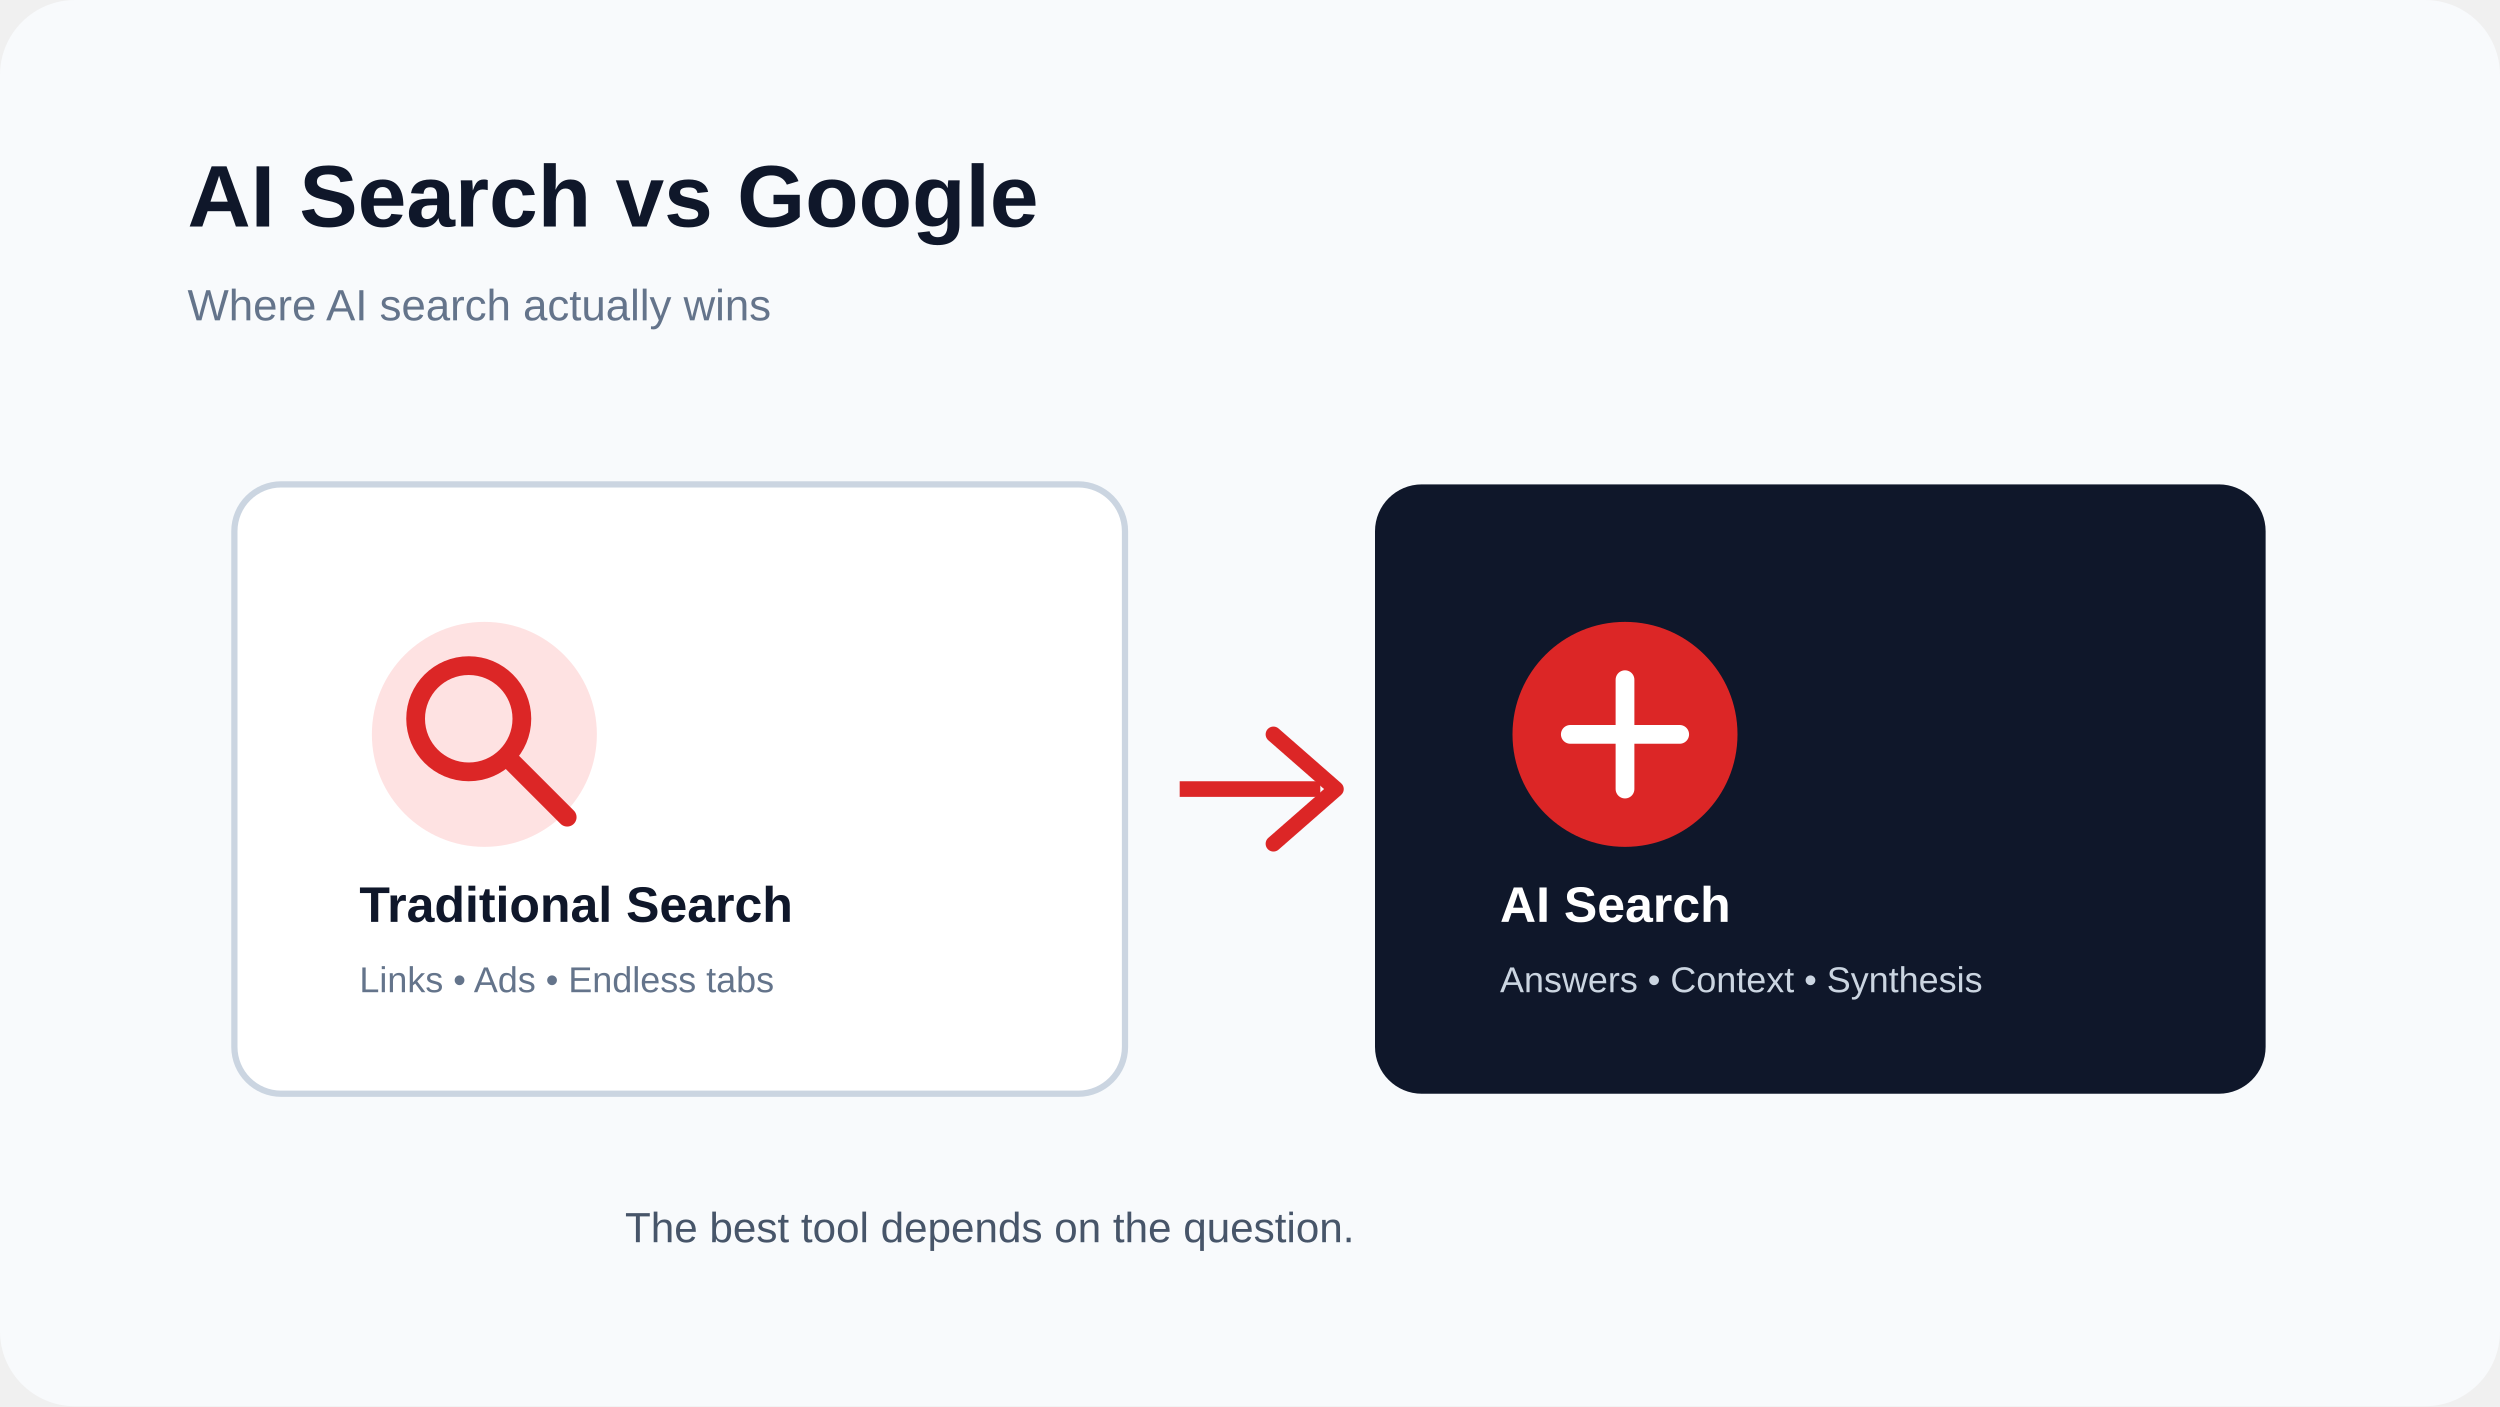
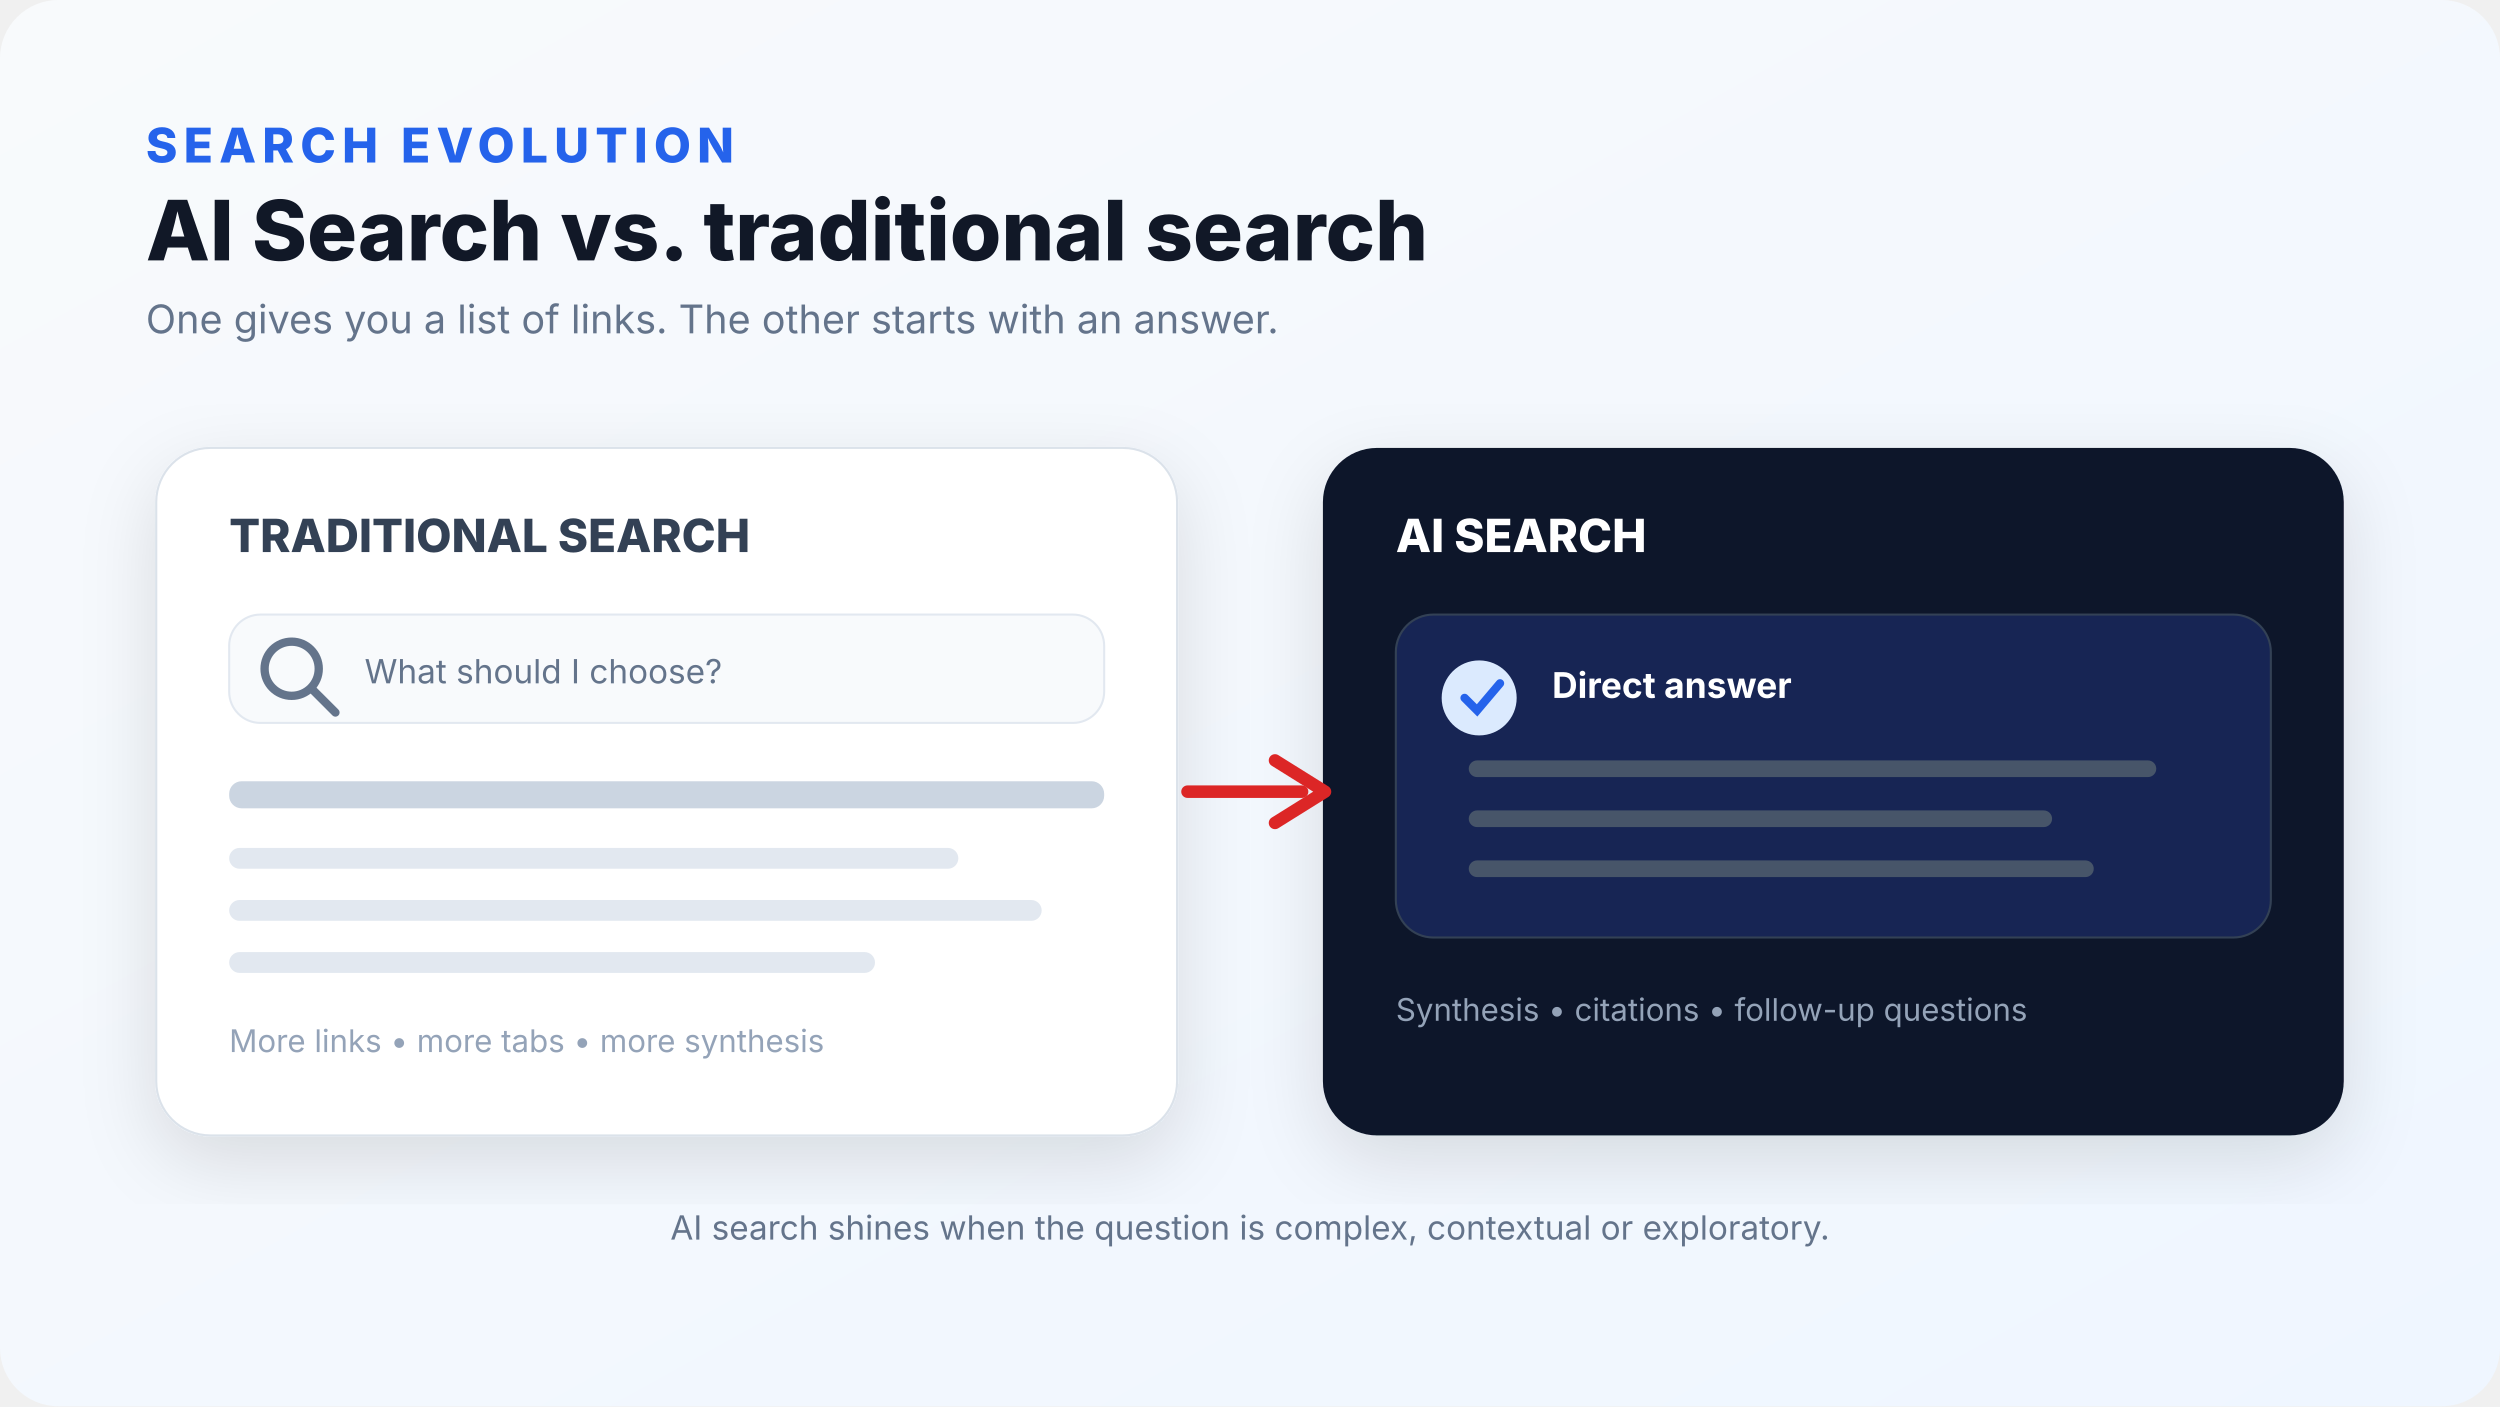
- <svg xmlns="http://www.w3.org/2000/svg" width="1600" height="900" viewBox="0 0 1600 900">
-   <rect width="1600" height="900" rx="48" fill="#f8fafc" />
-   <text x="120" y="145" font-family="Arial,sans-serif" font-size="56" font-weight="700" fill="#0f172a">AI Search vs Google</text>
-   <text x="120" y="205" font-family="Arial,sans-serif" font-size="28" fill="#64748b">Where AI search actually wins</text>
-   <rect x="150" y="310" width="570" height="390" rx="30" fill="white" stroke="#cbd5e1" stroke-width="4" />
-   <circle cx="310" cy="470" r="72" fill="#fee2e2" />
-   <circle cx="300" cy="460" r="34" fill="none" stroke="#dc2626" stroke-width="12" />
-   <path d="M325 485l38 38" stroke="#dc2626" stroke-width="12" stroke-linecap="round" />
-   <text x="230" y="590" font-family="Arial,sans-serif" font-size="32" font-weight="700" fill="#0f172a">Traditional Search</text>
-   <text x="230" y="635" font-family="Arial,sans-serif" font-size="23" fill="#64748b">Links • Ads • Endless tabs</text>
-   <rect x="880" y="310" width="570" height="390" rx="30" fill="#0f172a" />
-   <circle cx="1040" cy="470" r="72" fill="#dc2626" />
-   <path d="M1005 470h70M1040 435v70" stroke="white" stroke-width="12" stroke-linecap="round" />
-   <text x="960" y="590" font-family="Arial,sans-serif" font-size="32" font-weight="700" fill="white">AI Search</text>
-   <text x="960" y="635" font-family="Arial,sans-serif" font-size="23" fill="#cbd5e1">Answers • Context • Synthesis</text>
-   <path d="M755 505h90" stroke="#dc2626" stroke-width="10" />
-   <path d="M815 470l40 35-40 35" fill="none" stroke="#dc2626" stroke-width="10" stroke-linecap="round" stroke-linejoin="round" />
-   <text x="400" y="795" font-family="Arial,sans-serif" font-size="27" fill="#475569">The best tool depends on the question.</text>
+ <svg xmlns="http://www.w3.org/2000/svg" viewBox="0 0 1200 675">
+   <defs>
+     <linearGradient id="g" x1="0" y1="0" x2="1" y2="1">
+       <stop stop-color="#f8fafc" />
+       <stop offset="1" stop-color="#eff6ff" />
+     </linearGradient>
+     <filter id="s">
+       <feDropShadow dx="0" dy="12" stdDeviation="18" flood-opacity=".12" />
+     </filter>
+   </defs>
+   <rect width="1200" height="675" rx="28" fill="url(#g)" />
+   <text x="70" y="78" font-family="Inter,Arial" font-size="23" font-weight="800" fill="#2563eb" letter-spacing="3">SEARCH EVOLUTION</text>
+   <text x="70" y="125" font-family="Inter,Arial" font-size="40" font-weight="800" fill="#111827">AI Search vs. traditional search</text>
+   <text x="70" y="160" font-family="Inter,Arial" font-size="19" fill="#64748b">One gives you a list of links. The other starts with an answer.</text>
+   <rect x="75" y="215" width="490" height="330" rx="26" fill="#fff" stroke="#dbe2ea" filter="url(#s)" />
+   <rect x="635" y="215" width="490" height="330" rx="26" fill="#0f172a" filter="url(#s)" />
+   <text x="110" y="265" font-family="Inter,Arial" font-size="22" font-weight="800" fill="#334155">TRADITIONAL SEARCH</text>
+   <rect x="110" y="295" width="420" height="52" rx="15" fill="#f8fafc" stroke="#e2e8f0" />
+   <circle cx="140" cy="321" r="13" fill="none" stroke="#64748b" stroke-width="4" />
+   <path d="M150 331l11 11" stroke="#64748b" stroke-width="4" stroke-linecap="round" />
+   <text x="175" y="328" font-family="Inter,Arial" font-size="16" fill="#64748b">What should I choose?</text>
+   <rect x="110" y="375" width="420" height="13" rx="6" fill="#cbd5e1" />
+   <rect x="110" y="407" width="350" height="10" rx="5" fill="#e2e8f0" />
+   <rect x="110" y="432" width="390" height="10" rx="5" fill="#e2e8f0" />
+   <rect x="110" y="457" width="310" height="10" rx="5" fill="#e2e8f0" />
+   <text x="110" y="505" font-family="Inter,Arial" font-size="15" fill="#94a3b8">More links • more tabs • more synthesis</text>
+   <text x="670" y="265" font-family="Inter,Arial" font-size="22" font-weight="800" fill="#fff">AI SEARCH</text>
+   <rect x="670" y="295" width="420" height="155" rx="18" fill="#172554" stroke="#334155" />
+   <circle cx="710" cy="335" r="18" fill="#dbeafe" />
+   <path d="M703 335l6 6 11-13" fill="none" stroke="#2563eb" stroke-width="4" stroke-linecap="round" />
+   <text x="745" y="335" font-family="Inter,Arial" font-size="17" font-weight="700" fill="#fff">Direct answer</text>
+   <rect x="705" y="365" width="330" height="8" rx="4" fill="#475569" />
+   <rect x="705" y="389" width="280" height="8" rx="4" fill="#475569" />
+   <rect x="705" y="413" width="300" height="8" rx="4" fill="#475569" />
+   <text x="670" y="490" font-family="Inter,Arial" font-size="15" fill="#94a3b8">Synthesis • citations • follow-up questions</text>
+   <path d="M570 380h55" stroke="#dc2626" stroke-width="6" stroke-linecap="round" />
+   <path d="M612 365l24 15-24 15" fill="none" stroke="#dc2626" stroke-width="6" stroke-linecap="round" stroke-linejoin="round" />
+   <text x="600" y="595" text-anchor="middle" font-family="Inter,Arial" font-size="16" fill="#64748b">AI search shines when the question is complex, contextual or exploratory.</text>
</svg>
